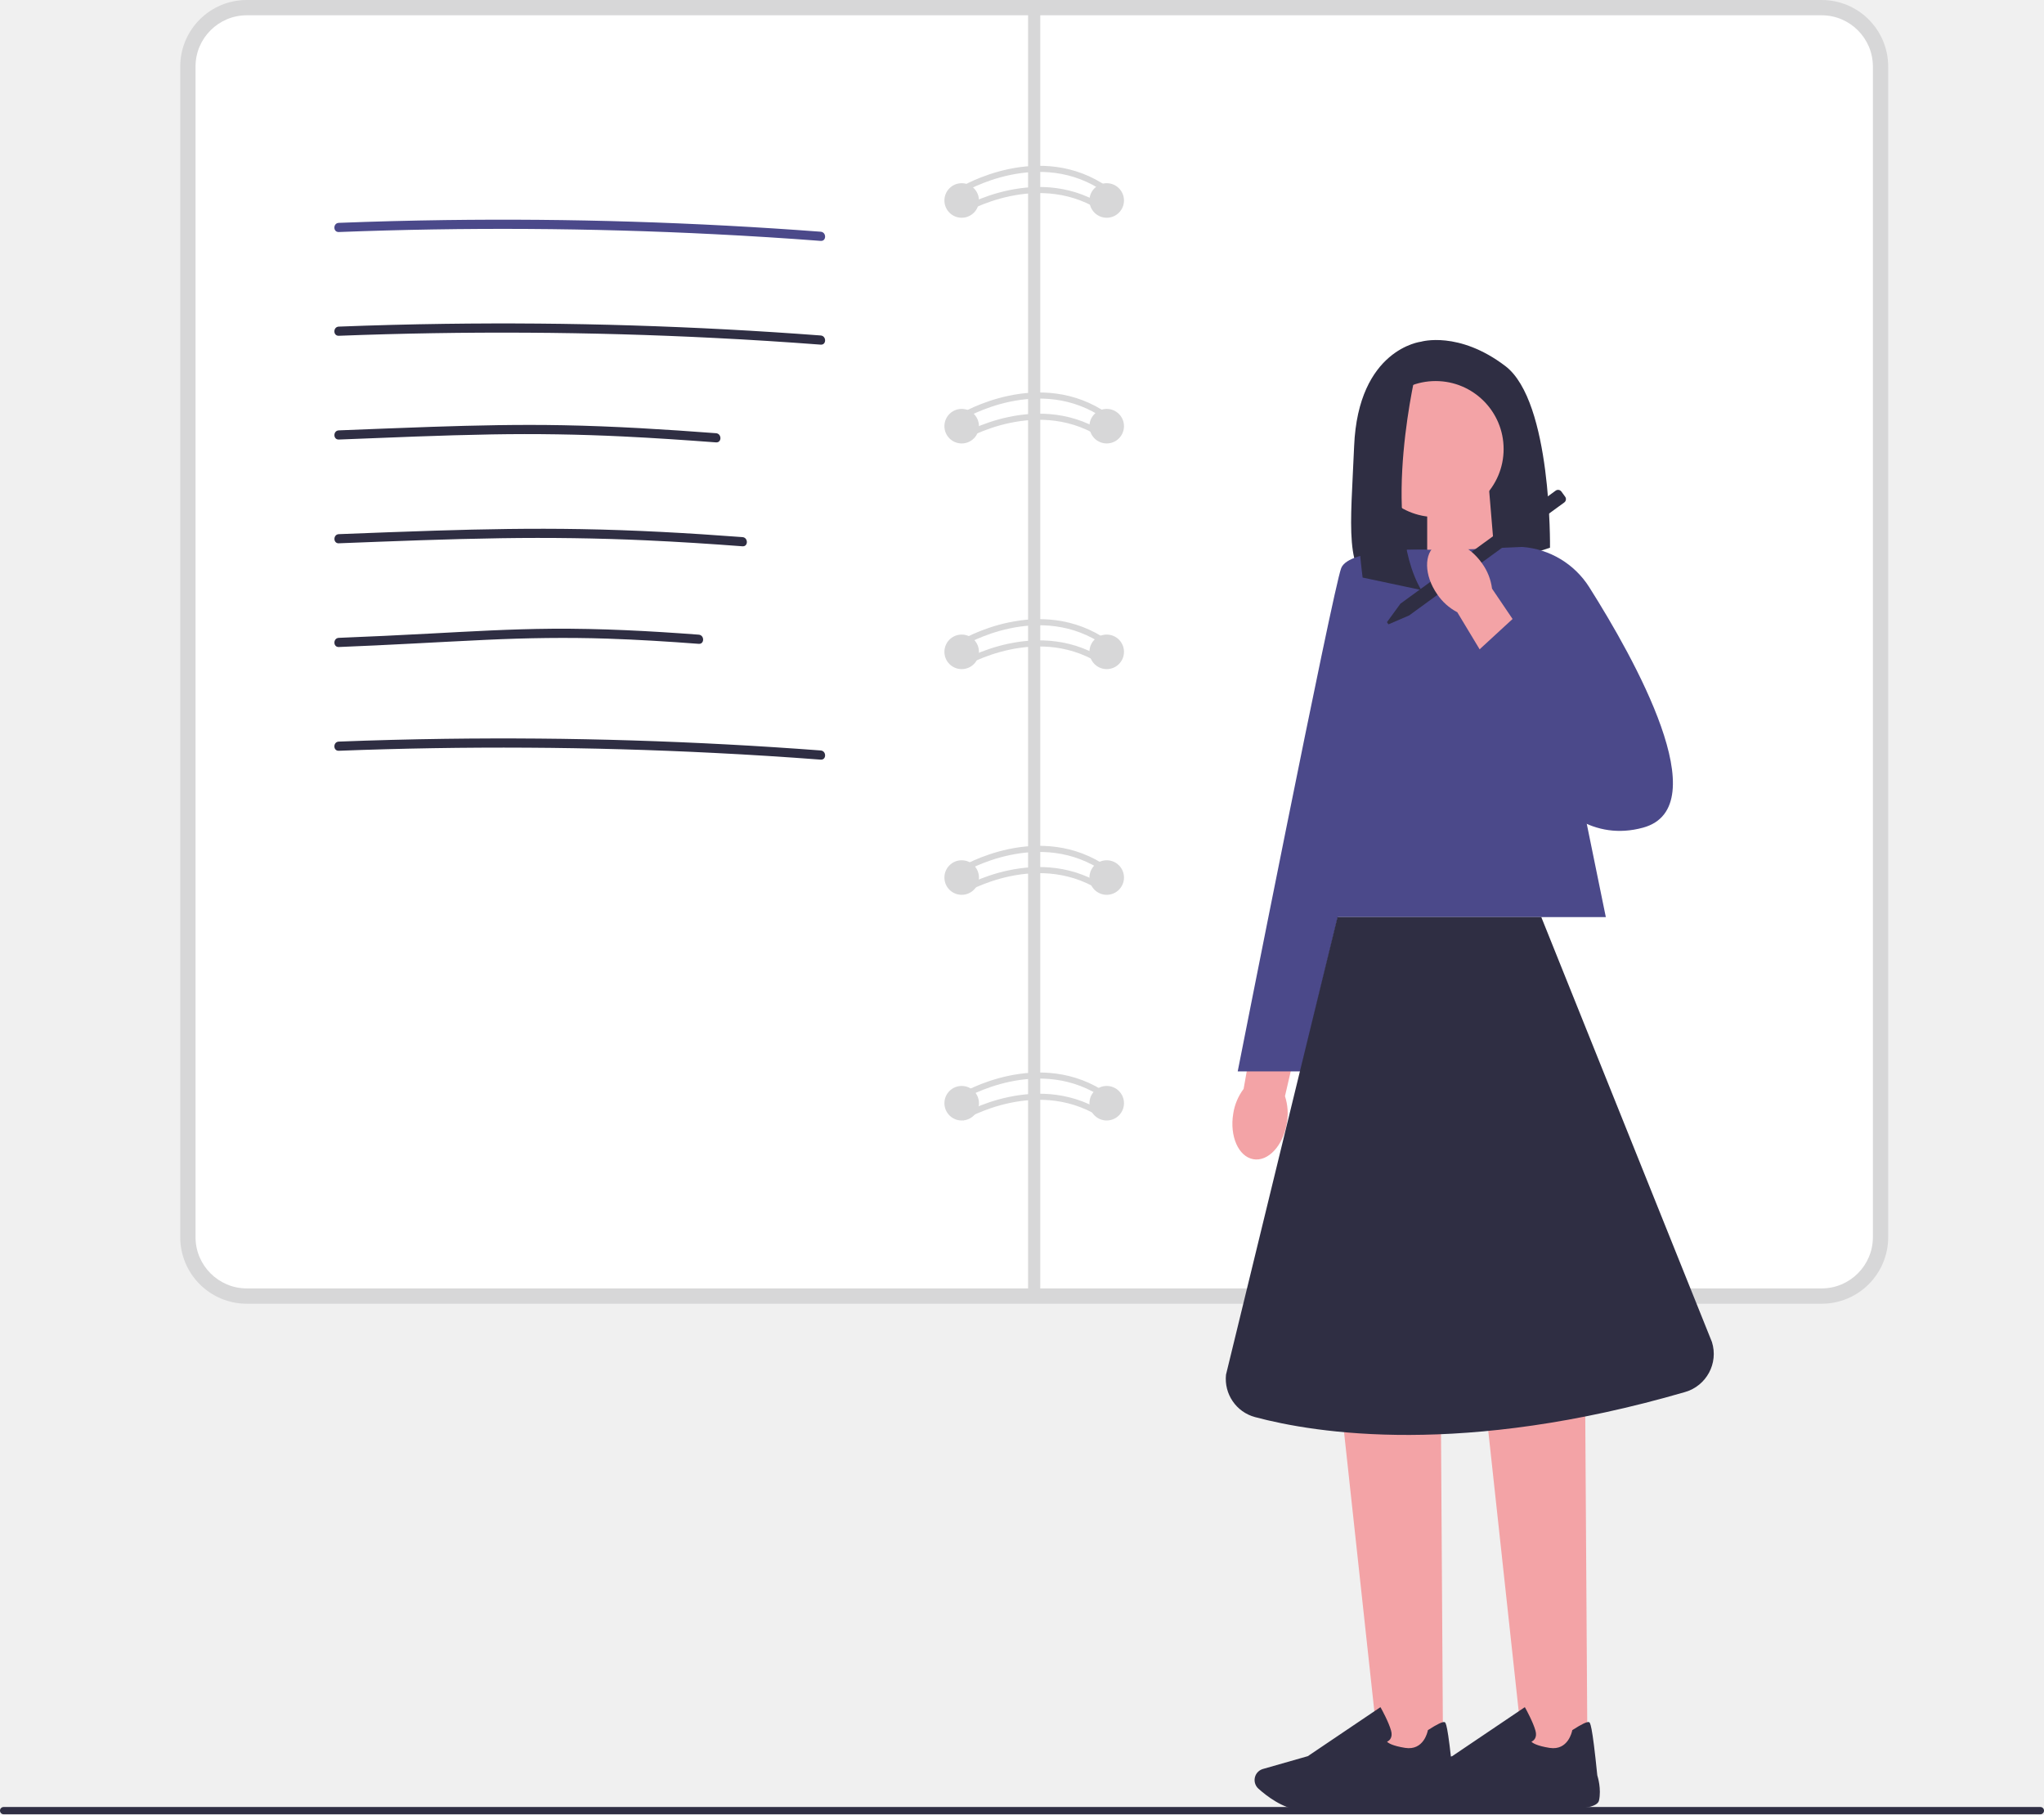
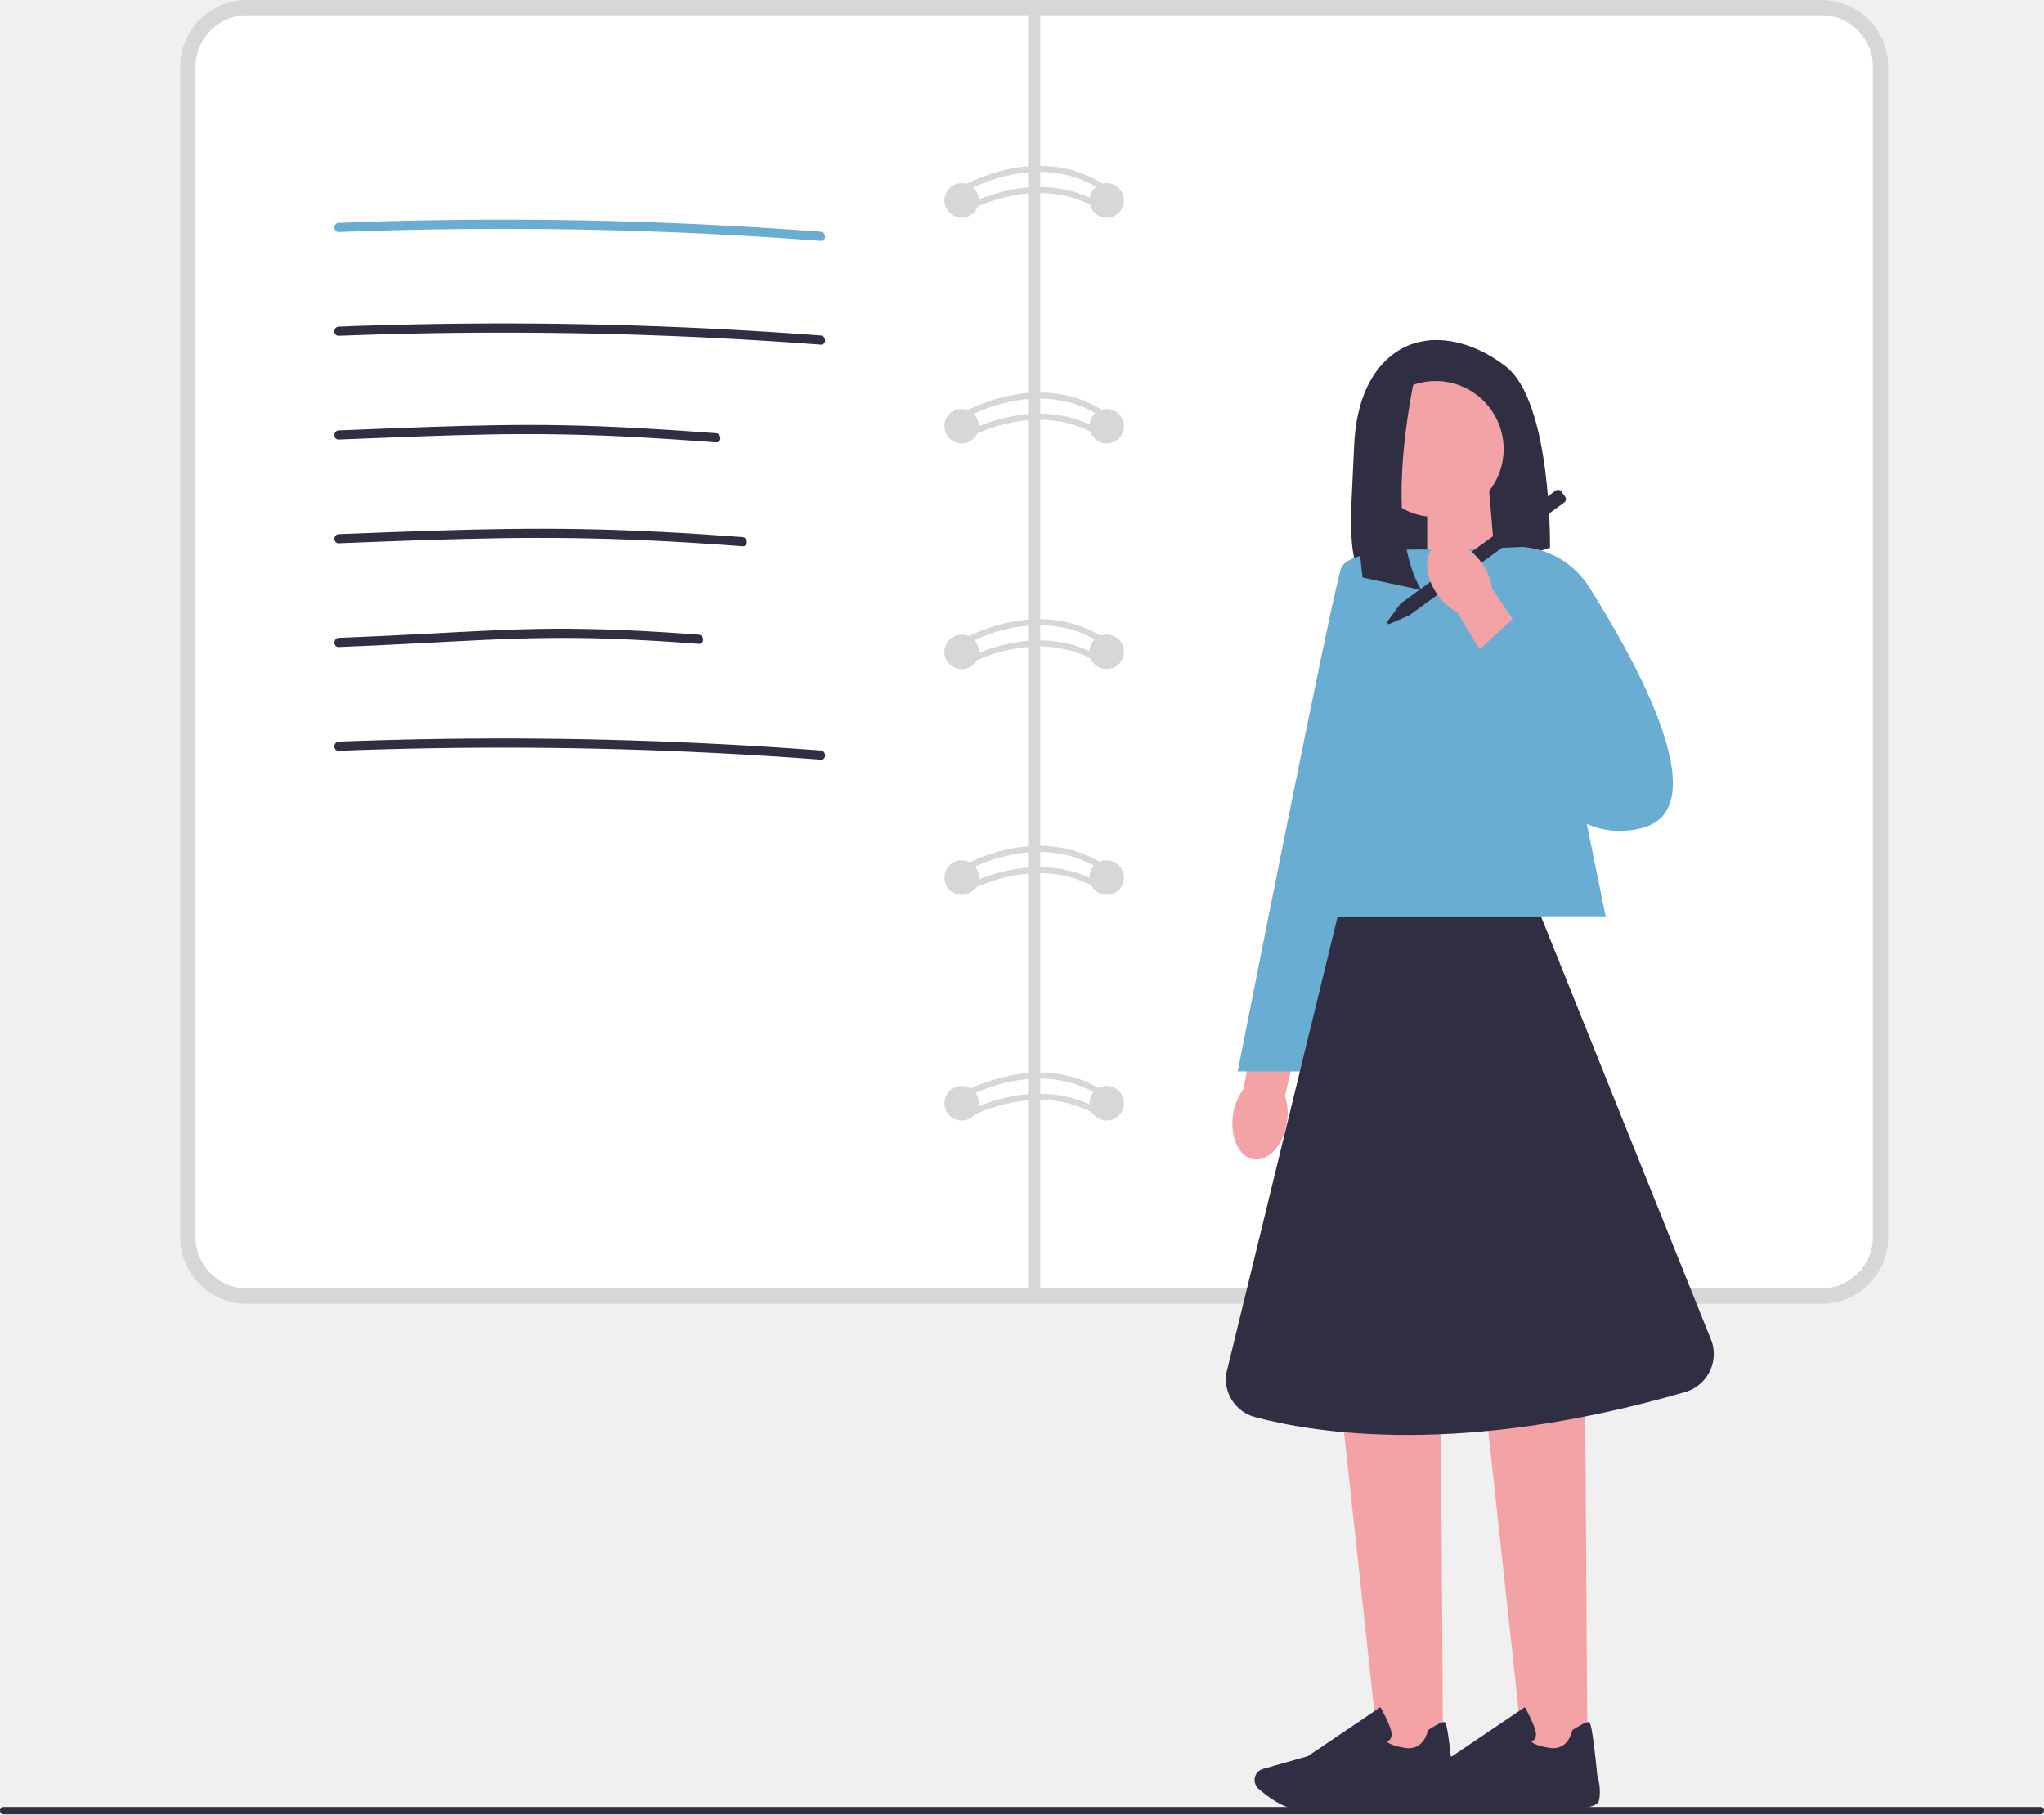
<svg xmlns="http://www.w3.org/2000/svg" width="668.6" height="593.48" viewBox="0 0 668.6 593.48">
  <rect x="58.96" width="558.67" height="426.47" rx="21.76" ry="21.76" fill="#d7d7d8" stroke-width="0" />
  <path d="M80.72,5c-9.24,0-16.76,7.52-16.76,16.76v382.94c0,9.24,7.52,16.76,16.76,16.76h515.15c9.24,0,16.76-7.52,16.76-16.76V21.76c0-9.24-7.52-16.76-16.76-16.76H80.72Z" fill="#fff" stroke-width="0" />
  <rect x="336.29" y="2.55" width="3.99" height="421.84" fill="#d7d7d8" stroke-width="0" />
  <circle cx="314.57" cy="65.58" r="5.65" fill="#d7d7d8" stroke-width="0" />
  <circle cx="362.01" cy="65.58" r="5.65" fill="#d7d7d8" stroke-width="0" />
  <circle cx="314.57" cy="139.41" r="5.65" fill="#d7d7d8" stroke-width="0" />
  <circle cx="362.01" cy="139.41" r="5.65" fill="#d7d7d8" stroke-width="0" />
  <circle cx="314.57" cy="213.23" r="5.65" fill="#d7d7d8" stroke-width="0" />
  <circle cx="362.01" cy="213.23" r="5.65" fill="#d7d7d8" stroke-width="0" />
  <circle cx="314.57" cy="287.06" r="5.65" fill="#d7d7d8" stroke-width="0" />
  <circle cx="362.01" cy="287.06" r="5.65" fill="#d7d7d8" stroke-width="0" />
  <circle cx="314.57" cy="360.88" r="5.65" fill="#d7d7d8" stroke-width="0" />
  <circle cx="362.01" cy="360.88" r="5.65" fill="#d7d7d8" stroke-width="0" />
  <path d="M315.09,62.97l-1.05-1.7c.26-.16,26.1-15.77,48.54.03l-1.15,1.64c-21.36-15.04-46.1-.12-46.34.03Z" fill="#d7d7d8" stroke-width="0" />
  <path d="M315.09,69.9l-1.05-1.7c.26-.16,26.1-15.77,48.54.03l-1.15,1.64c-21.36-15.04-46.1-.12-46.34.03Z" fill="#d7d7d8" stroke-width="0" />
  <path d="M315.09,137.12l-1.05-1.7c.26-.16,26.1-15.77,48.54.03l-1.15,1.64c-21.36-15.04-46.1-.12-46.34.03Z" fill="#d7d7d8" stroke-width="0" />
  <path d="M315.09,144.06l-1.05-1.7c.26-.16,26.1-15.77,48.54.03l-1.15,1.64c-21.36-15.04-46.1-.12-46.34.03Z" fill="#d7d7d8" stroke-width="0" />
  <path d="M315.09,211.27l-1.05-1.7c.26-.16,26.1-15.77,48.54.03l-1.15,1.64c-21.36-15.04-46.1-.12-46.34.03Z" fill="#d7d7d8" stroke-width="0" />
  <path d="M315.09,218.21l-1.05-1.7c.26-.16,26.09-15.77,48.54.03l-1.15,1.64c-21.36-15.04-46.1-.12-46.34.03Z" fill="#d7d7d8" stroke-width="0" />
  <path d="M315.09,285.42l-1.05-1.7c.26-.16,26.1-15.77,48.54.03l-1.15,1.64c-21.36-15.03-46.1-.12-46.34.03Z" fill="#d7d7d8" stroke-width="0" />
  <path d="M315.09,292.36l-1.05-1.7c.26-.16,26.09-15.77,48.54.03l-1.15,1.64c-21.36-15.04-46.1-.12-46.34.03Z" fill="#d7d7d8" stroke-width="0" />
  <path d="M315.09,359.57l-1.05-1.7c.26-.16,26.1-15.77,48.54.03l-1.15,1.63c-21.36-15.04-46.1-.12-46.34.03Z" fill="#d7d7d8" stroke-width="0" />
  <path d="M315.09,366.51l-1.05-1.7c.26-.16,26.1-15.77,48.54.03l-1.15,1.63c-21.36-15.04-46.1-.12-46.34.03Z" fill="#d7d7d8" stroke-width="0" />
  <path d="M464.85,111.77s-20.58,2.32-21.91,34.19c-1.11,26.56-3.37,41.36,7.44,46.9,3.86,1.98,8.4,2.15,12.53.8l44.1-14.5s.66-47.8-14.61-59.42c-15.27-11.62-27.55-7.97-27.55-7.97Z" fill="#2f2e43" stroke-width="0" />
  <polygon points="489.16 185.03 466.84 192.37 466.84 160.24 487.09 160.24 489.16 185.03" fill="#f3a3a6" stroke-width="0" />
-   <path id="uuid-89c22d20-9486-4802-b91b-ddf2a7c7ca0a-46-44-51-53-431" d="M420.93,367.41c-1.21,7.36-6.12,12.64-10.96,11.79-4.85-.85-7.79-7.51-6.58-14.87.44-2.95,1.61-5.74,3.4-8.13l5.53-31.12,15.05,3.15-7.05,30.34c.93,2.87,1.14,5.9.61,8.84,0,0,0,0,0,0Z" fill="#f3a3a6" stroke-width="0" />
+   <path id="uuid-89c22d20-9486-4802-b91b-ddf2a7c7ca0a-46-44-51-53-1042" d="M420.93,367.41c-1.21,7.36-6.12,12.64-10.96,11.79-4.85-.85-7.79-7.51-6.58-14.87.44-2.95,1.61-5.74,3.4-8.13l5.53-31.12,15.05,3.15-7.05,30.34c.93,2.87,1.14,5.9.61,8.84,0,0,0,0,0,0Z" fill="#f3a3a6" stroke-width="0" />
  <polygon points="472.03 574.33 451.13 574.33 439.01 462.64 471.32 462.64 472.03 574.33" fill="#f3a3a6" stroke-width="0" />
  <path d="M430.77,592.29c-2.2,0-4.16-.05-5.63-.19-5.55-.51-10.85-4.61-13.51-7-1.19-1.07-1.58-2.79-.96-4.27h0c.45-1.06,1.34-1.85,2.45-2.17l14.67-4.19,23.76-16.03.27.48c.1.18,2.43,4.38,3.21,7.22.3,1.08.22,1.98-.23,2.68-.31.48-.75.76-1.1.92.43.45,1.78,1.36,5.93,2.02,6.07.96,7.33-5.32,7.39-5.58l.04-.21.18-.12c2.88-1.86,4.66-2.7,5.27-2.52.38.11,1.02.31,2.74,17.41.17.54,1.38,4.47.56,8.24-.89,4.1-18.78,2.69-22.36,2.36-.1.01-13.49.96-22.67.96Z" fill="#2f2e43" stroke-width="0" />
  <polygon points="519.26 574.33 498.35 574.33 486.23 462.64 518.54 462.64 519.26 574.33" fill="#f3a3a6" stroke-width="0" />
  <path d="M478,592.29c-2.2,0-4.16-.05-5.63-.19-5.55-.51-10.85-4.61-13.51-7-1.19-1.07-1.58-2.79-.96-4.27h0c.45-1.06,1.34-1.85,2.45-2.17l14.67-4.19,23.76-16.03.27.48c.1.18,2.43,4.38,3.21,7.22.3,1.08.22,1.98-.23,2.68-.31.48-.75.76-1.1.92.43.45,1.78,1.36,5.93,2.02,6.07.96,7.33-5.32,7.39-5.58l.04-.21.18-.12c2.89-1.86,4.66-2.7,5.27-2.52.38.11,1.02.31,2.74,17.41.17.54,1.38,4.47.56,8.24-.89,4.1-18.78,2.69-22.36,2.36-.1.01-13.49.96-22.67.96Z" fill="#2f2e43" stroke-width="0" />
-   <polygon points="525.27 299.99 423.7 299.99 460.21 179.82 500.71 179.82 525.27 299.99" fill="#4b498a" stroke-width="0" />
-   <path d="M466.6,179.84s-25.23-.66-27.88,5.98c-2.66,6.64-33.86,164.65-33.86,164.65h20.58l41.16-170.62Z" fill="#4b498a" stroke-width="0" />
+   <polygon points="525.27 299.99 423.7 299.99 460.21 179.82 500.71 179.82 525.27 299.99" fill="#69aed2" stroke-width="0" />
+   <path d="M466.6,179.84s-25.23-.66-27.88,5.98c-2.66,6.64-33.86,164.65-33.86,164.65h20.58l41.16-170.62Z" fill="#69aed2" stroke-width="0" />
  <circle cx="469.6" cy="146.89" r="22.24" fill="#f3a3a6" stroke-width="0" />
  <path d="M463.52,120.07s-12.24,49.7,1.37,72.93l-19.17-4.07s-7.43-54.39,7.51-64.28l10.29-4.58Z" fill="#2f2e43" stroke-width="0" />
  <path d="M504.16,299.99h-66.66l-36.47,149.69c-.67,6.32,3.34,12.22,9.48,13.87,20.01,5.36,68.03,12.95,140.7-8.2,6.99-2.03,10.96-9.41,8.77-16.36l-55.82-139Z" fill="#2f2e43" stroke-width="0" />
  <path d="M668.6,592.29c0,.66-.53,1.19-1.19,1.19H1.19c-.66,0-1.19-.53-1.19-1.19s.53-1.19,1.19-1.19h666.22c.66,0,1.19.53,1.19,1.19Z" fill="#2f2e43" stroke-width="0" />
-   <path d="M477.21,179.82l20.73-.91c8.98.68,17.1,5.56,21.91,13.17,14.65,23.16,42.06,71.97,17.59,78.66-32.26,8.81-47.89-40.24-47.89-40.24l-12.34-50.68Z" fill="#4b498a" stroke-width="0" />
+   <path d="M477.21,179.82l20.73-.91c8.98.68,17.1,5.56,21.91,13.17,14.65,23.16,42.06,71.97,17.59,78.66-32.26,8.81-47.89-40.24-47.89-40.24l-12.34-50.68Z" fill="#69aed2" stroke-width="0" />
  <path d="M458.1,197.46l50.76-36.96c.6-.44,1.44-.3,1.88.3l1.23,1.69c.44.6.3,1.44-.3,1.88l-50.75,36.96h-.01s-6.73,2.9-6.73,2.9l-.51-.7,4.43-6.07Z" fill="#2f2e43" stroke-width="0" />
-   <path id="uuid-98bb229b-1f5d-4c6c-926b-55ef96e77de9-47-45-52-54-432" d="M470.1,194.37c-4.26-6.12-4.41-13.33-.35-16.1,4.07-2.77,10.82-.04,15.08,6.08,1.74,2.42,2.84,5.24,3.22,8.2l17.71,26.18-12.99,8.23-16.08-26.68c-2.67-1.41-4.93-3.44-6.59-5.91,0,0,0,0,0,0Z" fill="#f3a3a6" stroke-width="0" />
-   <polygon points="480.58 215.54 495.21 202.07 524.14 229.01 497.24 247.4 480.58 215.54" fill="#4b498a" stroke-width="0" />
-   <path d="M110.83,75.9c20.55-.79,41.12-1.13,61.69-1.01s40.8.69,61.17,1.72c11.6.58,23.18,1.31,34.76,2.19,1.93.15,1.92-2.86,0-3-20.51-1.55-41.05-2.64-61.61-3.28s-40.8-.8-61.2-.53c-11.61.16-23.22.46-34.82.91-1.92.07-1.93,3.07,0,3h0Z" fill="#4b498a" stroke-width="0" />
+   <path id="uuid-98bb229b-1f5d-4c6c-926b-55ef96e77de9-47-45-52-54-1043" d="M470.1,194.37c-4.26-6.12-4.41-13.33-.35-16.1,4.07-2.77,10.82-.04,15.08,6.08,1.74,2.42,2.84,5.24,3.22,8.2l17.71,26.18-12.99,8.23-16.08-26.68c-2.67-1.41-4.93-3.44-6.59-5.91,0,0,0,0,0,0Z" fill="#f3a3a6" stroke-width="0" />
+   <polygon points="480.58 215.54 495.21 202.07 524.14 229.01 497.24 247.4 480.58 215.54" fill="#69aed2" stroke-width="0" />
+   <path d="M110.83,75.9c20.55-.79,41.12-1.13,61.69-1.01s40.8.69,61.17,1.72c11.6.58,23.18,1.31,34.76,2.19,1.93.15,1.92-2.86,0-3-20.51-1.55-41.05-2.64-61.61-3.28s-40.8-.8-61.2-.53c-11.61.16-23.22.46-34.82.91-1.92.07-1.93,3.07,0,3h0Z" fill="#69aed2" stroke-width="0" />
  <path d="M110.83,109.84c20.55-.79,41.12-1.13,61.69-1.01s40.8.69,61.17,1.72c11.6.58,23.18,1.31,34.76,2.19,1.93.15,1.92-2.86,0-3-20.51-1.55-41.05-2.64-61.61-3.28s-40.8-.8-61.2-.53c-11.61.16-23.22.46-34.82.91-1.92.07-1.93,3.07,0,3h0Z" fill="#2f2e43" stroke-width="0" />
  <path d="M110.83,143.78c16.68-.65,33.37-1.39,50.07-1.68,14.28-.25,28.56-.02,42.82.67,10.17.49,20.33,1.18,30.49,1.94,1.93.15,1.92-2.86,0-3-16.64-1.26-33.3-2.29-49.99-2.61-14.28-.27-28.57.04-42.84.52-10.18.35-20.36.76-30.55,1.16-1.92.07-1.93,3.07,0,3h0Z" fill="#2f2e43" stroke-width="0" />
  <path d="M110.83,177.72c17.66-.68,35.33-1.4,53-1.66,15.82-.24,31.65-.03,47.46.69,10.53.48,21.05,1.15,31.57,1.95,1.93.15,1.92-2.86,0-3-17.62-1.33-35.26-2.32-52.92-2.62-15.83-.28-31.66,0-47.48.5-10.54.33-21.08.74-31.62,1.15-1.92.07-1.93,3.07,0,3h0Z" fill="#2f2e43" stroke-width="0" />
  <path d="M110.83,211.65c16.06-.62,32.1-1.6,48.15-2.35,13.26-.62,26.52-.83,39.79-.39,9.94.33,19.87.95,29.78,1.7,1.93.15,1.92-2.86,0-3-16-1.21-32.02-2.06-48.07-1.94-13.29.1-26.55.87-39.81,1.58-9.94.53-19.89,1.01-29.84,1.4-1.92.07-1.93,3.08,0,3h0Z" fill="#2f2e43" stroke-width="0" />
  <path d="M110.83,245.59c20.55-.79,41.12-1.13,61.69-1.01s40.8.69,61.17,1.72c11.6.58,23.18,1.31,34.76,2.19,1.93.15,1.92-2.86,0-3-20.51-1.55-41.05-2.64-61.61-3.28s-40.8-.8-61.2-.53c-11.61.16-23.22.46-34.82.91-1.92.07-1.93,3.07,0,3h0Z" fill="#2f2e43" stroke-width="0" />
</svg>
